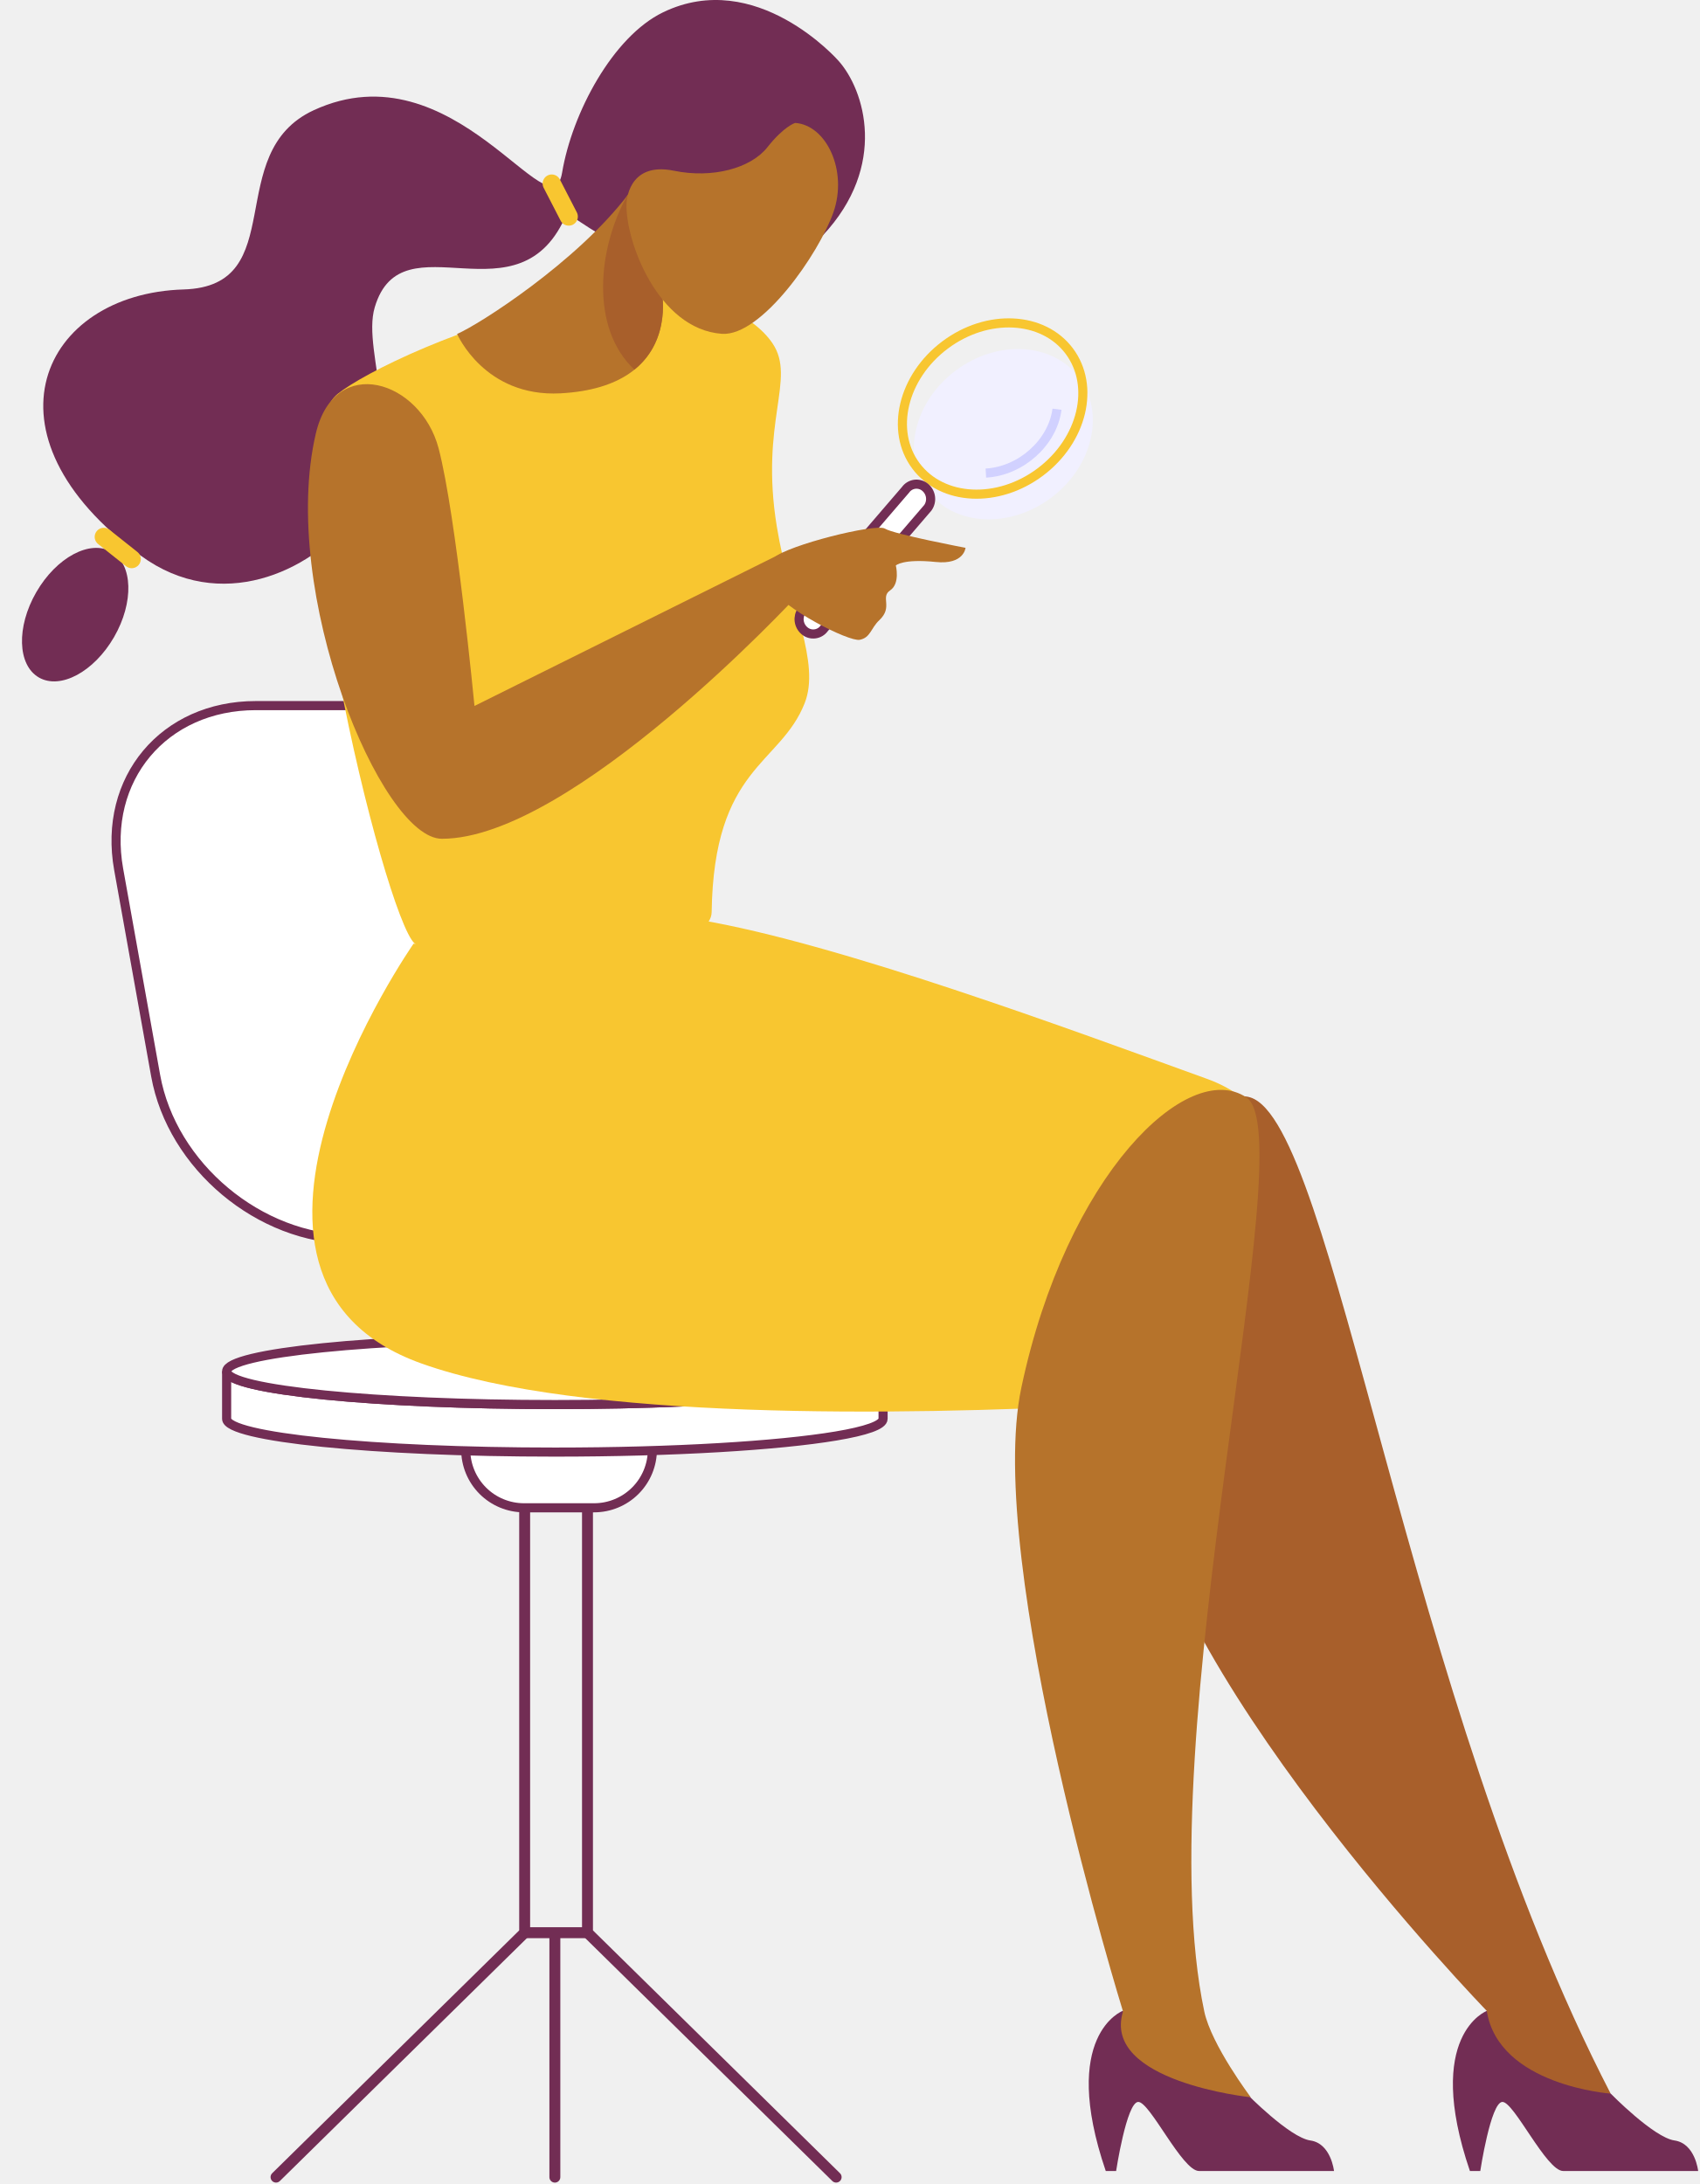
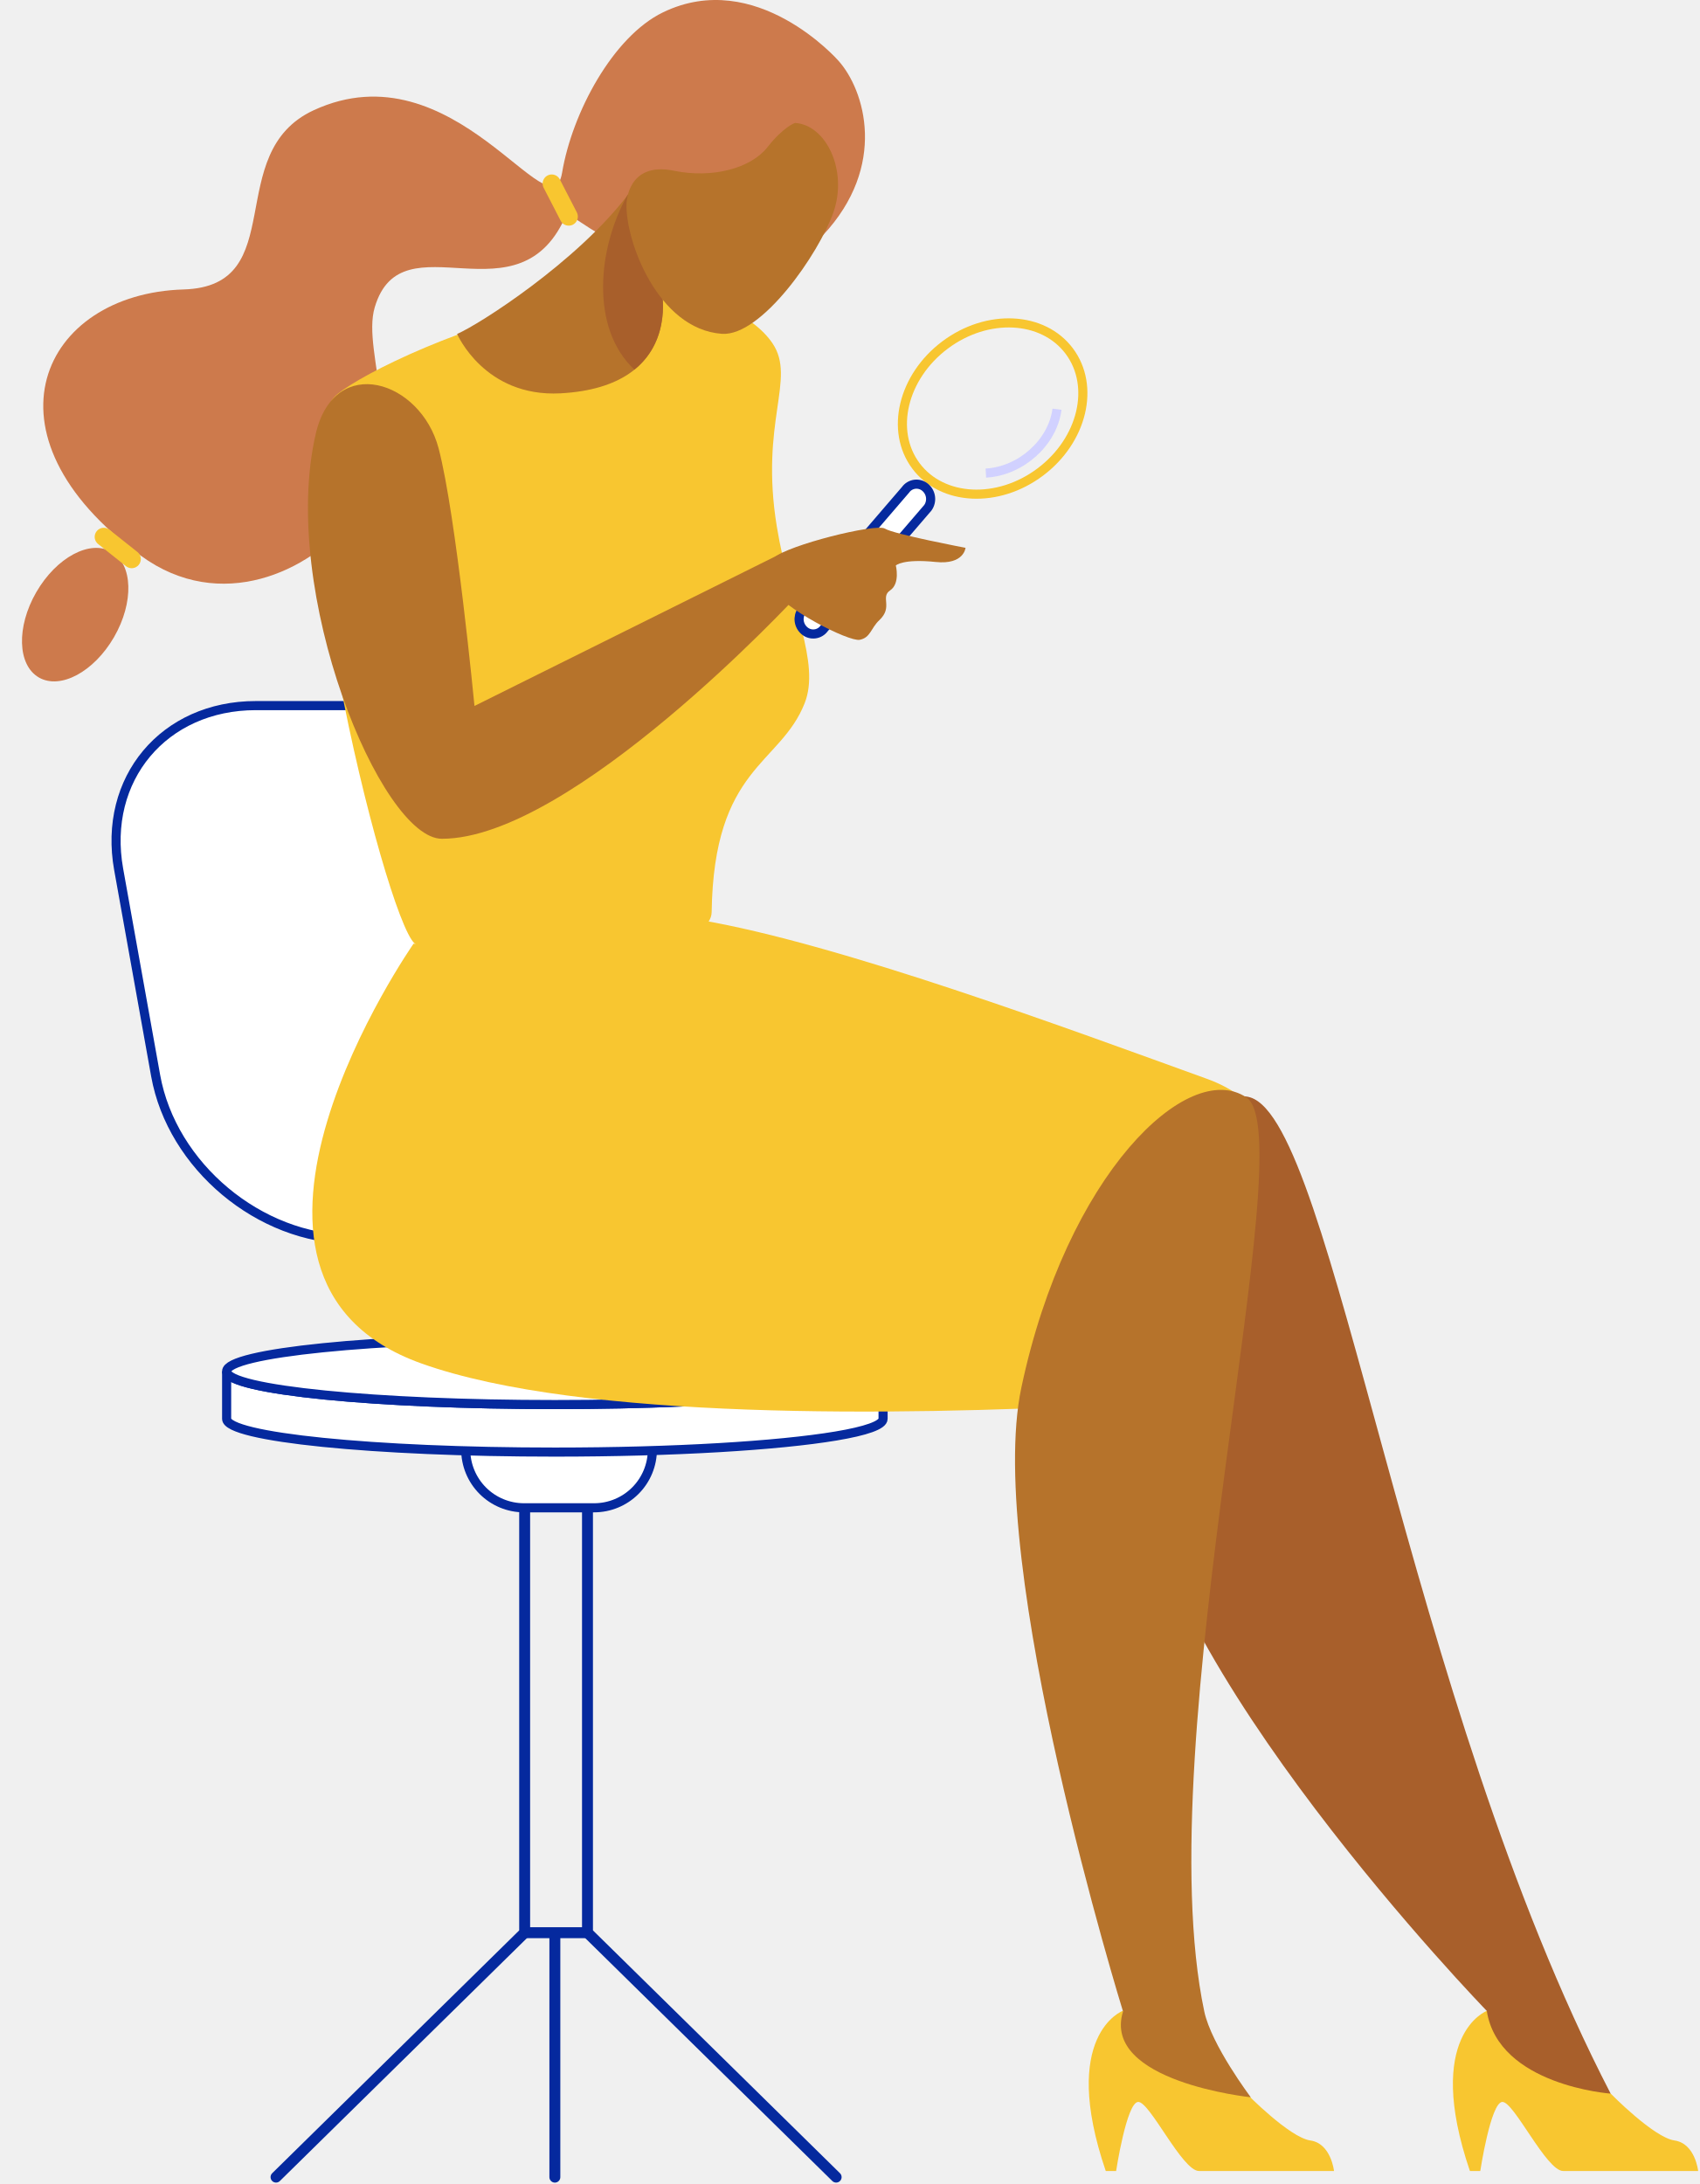
<svg xmlns="http://www.w3.org/2000/svg" width="933" height="1199" viewBox="0 0 933 1199" fill="none">
-   <path d="M288.041 827.799V1061.03L151.541 1195.22" stroke="#722D54" stroke-width="6" stroke-miterlimit="10" stroke-linecap="round" />
-   <path d="M322.531 827.799V1061.03L459.041 1195.22" stroke="#722D54" stroke-width="6" stroke-miterlimit="10" stroke-linecap="round" />
-   <path d="M304.62 1063.75V1195.23" stroke="#722D54" stroke-width="6" stroke-miterlimit="10" stroke-linecap="round" />
-   <path d="M255.65 795.769H358.16C358.16 804.256 354.789 812.396 348.788 818.397C342.787 824.398 334.647 827.769 326.16 827.769H287.68C279.193 827.769 271.054 824.398 265.053 818.397C259.052 812.396 255.68 804.256 255.68 795.769H255.65Z" fill="white" stroke="#722D54" stroke-width="5" stroke-miterlimit="10" />
-   <path d="M244.901 738.489H213.901L201.821 671.169H232.821L244.901 738.489Z" fill="white" stroke="#722D54" stroke-width="5" stroke-miterlimit="10" />
-   <path d="M484.81 752.829V778.919C484.81 782.369 475.36 785.609 458.93 788.359C427.37 793.649 370.07 797.189 304.61 797.189C205.1 797.189 124.42 789.009 124.42 778.919V752.829C124.42 757.939 145.14 762.559 178.53 765.879C211.03 769.109 255.53 771.099 304.61 771.099C353.69 771.099 398.2 769.099 430.7 765.879C441.54 764.799 451.04 763.589 458.93 762.269C475.36 759.519 484.81 756.279 484.81 752.829Z" fill="white" stroke="#722D54" stroke-width="5" stroke-miterlimit="10" />
-   <path d="M484.81 752.829C484.81 756.279 475.36 759.519 458.93 762.269C451.04 763.589 441.54 764.799 430.7 765.879C398.2 769.109 353.7 771.099 304.61 771.099C255.52 771.099 211.03 769.099 178.53 765.879C145.14 762.559 124.42 757.939 124.42 752.829C124.42 742.739 205.1 734.559 304.61 734.559C383.73 734.559 450.94 739.729 475.17 746.919C481.42 748.779 484.81 750.759 484.81 752.829Z" fill="white" stroke="#722D54" stroke-width="5" stroke-miterlimit="10" />
-   <path d="M250.07 680.379H192.99C142.5 680.379 94.361 640.139 85.451 590.509L65.141 477.239C56.24 427.609 89.951 387.369 140.44 387.369H197.55C248.04 387.369 296.18 427.609 305.08 477.239L325.4 590.509C334.3 640.139 300.59 680.379 250.07 680.379Z" fill="white" stroke="#722D54" stroke-width="5" stroke-miterlimit="10" />
-   <path d="M288.041 1061.03H322.541" stroke="#722D54" stroke-width="6" stroke-miterlimit="10" stroke-linecap="round" />
-   <path d="M192.661 285.029C226.301 242.079 198.091 194.449 205.731 168.709C220.661 118.349 285.541 179.299 311.281 116.959C311.281 116.959 349.351 143.629 353.281 138.389L451.751 129.209C487.511 91.059 474.751 49.289 460.181 33.209C460.181 33.209 415.181 -18.051 363.941 6.799C336.471 20.129 314.101 61.939 308.591 94.799C302.641 130.329 249.501 24.799 172.181 60.539C121.561 84.029 159.961 157.159 100.791 158.909C23.07 161.219 -13.839 238.369 77.27 305.029C121.071 337.119 170.341 313.539 192.661 285.029Z" fill="#722D54" />
+   <path d="M288.041 827.799V1061.03L151.541 1195.22" stroke="#05299E" stroke-width="6" stroke-miterlimit="10" stroke-linecap="round" />
+   <path d="M322.531 827.799V1061.03L459.041 1195.22" stroke="#05299E" stroke-width="6" stroke-miterlimit="10" stroke-linecap="round" />
+   <path d="M304.62 1063.75V1195.23" stroke="#05299E" stroke-width="6" stroke-miterlimit="10" stroke-linecap="round" />
+   <path d="M255.65 795.769H358.16C358.16 804.256 354.789 812.396 348.788 818.397C342.787 824.398 334.647 827.769 326.16 827.769H287.68C279.193 827.769 271.054 824.398 265.053 818.397C259.052 812.396 255.68 804.256 255.68 795.769H255.65Z" fill="white" stroke="#05299E" stroke-width="5" stroke-miterlimit="10" />
+   <path d="M244.901 738.489H213.901L201.821 671.169H232.821L244.901 738.489Z" fill="white" stroke="#05299E" stroke-width="5" stroke-miterlimit="10" />
+   <path d="M484.81 752.829V778.919C484.81 782.369 475.36 785.609 458.93 788.359C427.37 793.649 370.07 797.189 304.61 797.189C205.1 797.189 124.42 789.009 124.42 778.919V752.829C124.42 757.939 145.14 762.559 178.53 765.879C211.03 769.109 255.53 771.099 304.61 771.099C353.69 771.099 398.2 769.099 430.7 765.879C441.54 764.799 451.04 763.589 458.93 762.269C475.36 759.519 484.81 756.279 484.81 752.829Z" fill="white" stroke="#05299E" stroke-width="5" stroke-miterlimit="10" />
+   <path d="M484.81 752.829C484.81 756.279 475.36 759.519 458.93 762.269C451.04 763.589 441.54 764.799 430.7 765.879C398.2 769.109 353.7 771.099 304.61 771.099C255.52 771.099 211.03 769.099 178.53 765.879C145.14 762.559 124.42 757.939 124.42 752.829C124.42 742.739 205.1 734.559 304.61 734.559C383.73 734.559 450.94 739.729 475.17 746.919C481.42 748.779 484.81 750.759 484.81 752.829Z" fill="white" stroke="#05299E" stroke-width="5" stroke-miterlimit="10" />
+   <path d="M250.07 680.379H192.99C142.5 680.379 94.361 640.139 85.451 590.509L65.141 477.239C56.24 427.609 89.951 387.369 140.44 387.369H197.55C248.04 387.369 296.18 427.609 305.08 477.239L325.4 590.509C334.3 640.139 300.59 680.379 250.07 680.379Z" fill="white" stroke="#05299E" stroke-width="5" stroke-miterlimit="10" />
+   <path d="M288.041 1061.03H322.541" stroke="#05299E" stroke-width="6" stroke-miterlimit="10" stroke-linecap="round" />
+   <path d="M192.661 285.029C226.301 242.079 198.091 194.449 205.731 168.709C220.661 118.349 285.541 179.299 311.281 116.959C311.281 116.959 349.351 143.629 353.281 138.389L451.751 129.209C487.511 91.059 474.751 49.289 460.181 33.209C460.181 33.209 415.181 -18.051 363.941 6.799C336.471 20.129 314.101 61.939 308.591 94.799C302.641 130.329 249.501 24.799 172.181 60.539C121.561 84.029 159.961 157.159 100.791 158.909C23.07 161.219 -13.839 238.369 77.27 305.029C121.071 337.119 170.341 313.539 192.661 285.029Z" fill="#CD7A4C" />
  <path d="M302.901 100.779L312.241 118.889" stroke="#F8C630" stroke-width="10" stroke-linecap="round" stroke-linejoin="round" />
-   <path d="M62.615 349.756C73.617 330.701 72.977 309.736 61.188 302.929C49.398 296.122 30.922 306.051 19.92 325.106C8.918 344.162 9.558 365.127 21.348 371.934C33.137 378.741 51.614 368.812 62.615 349.756Z" fill="#722D54" />
+   <path d="M62.615 349.756C73.617 330.701 72.977 309.736 61.188 302.929C49.398 296.122 30.922 306.051 19.92 325.106C8.918 344.162 9.558 365.127 21.348 371.934C33.137 378.741 51.614 368.812 62.615 349.756Z" fill="#CD7A4C" />
  <path d="M56.98 294.749L72.3 306.929" stroke="#F8C630" stroke-width="10" stroke-linecap="round" stroke-linejoin="round" />
-   <path d="M227.071 518.029C227.071 518.029 99.151 701.289 231.341 748.529C319.261 779.949 495.831 776.969 604.251 771.439C630.274 770.113 655.073 759.981 674.581 742.707C694.088 725.432 707.146 702.041 711.611 676.369V676.369C714.663 658.874 711.452 640.863 702.541 625.501C693.631 610.138 679.592 598.408 662.891 592.369C587.661 565.189 460.741 517.969 384.141 505.029C384.141 505.029 321.071 538.079 227.071 518.029Z" fill="#F8C630" />
-   <path d="M816.251 1103.97C816.251 1103.97 781.491 1117.15 806.981 1191.86H812.671C812.671 1191.86 818.401 1154.26 824.761 1153.94C831.121 1153.62 848.941 1191.86 858.171 1191.86H932.29C932.29 1191.86 930.7 1176.73 919.29 1175.1C907.88 1173.47 884.29 1149.38 884.29 1149.38L816.251 1103.97Z" fill="#722D54" />
+   <path d="M227.071 518.029C227.071 518.029 99.151 701.289 231.341 748.529C319.261 779.949 495.831 776.969 604.251 771.439C630.274 770.113 655.073 759.981 674.581 742.707C694.088 725.432 707.146 702.041 711.611 676.369C714.663 658.874 711.452 640.863 702.541 625.501C693.631 610.138 679.592 598.408 662.891 592.369C587.661 565.189 460.741 517.969 384.141 505.029C384.141 505.029 321.071 538.079 227.071 518.029Z" fill="#F8C630" />
+   <path d="M816.251 1103.97C816.251 1103.97 781.491 1117.15 806.981 1191.86H812.671C812.671 1191.86 818.401 1154.26 824.761 1153.94C831.121 1153.62 848.941 1191.86 858.171 1191.86H932.29C932.29 1191.86 930.701 1176.73 919.29 1175.1C907.88 1173.47 884.29 1149.38 884.29 1149.38L816.251 1103.97Z" fill="#F8C630" />
  <path d="M686.411 602.459C732.501 616.899 771.611 931.749 884.251 1149.38C884.251 1149.38 822.691 1144.99 816.251 1103.97C816.251 1103.97 629.381 911.339 624.391 796.349C619.401 681.359 658.071 593.589 686.411 602.459Z" fill="#A85F2B" />
-   <path d="M616.33 1103.97C616.33 1103.97 581.57 1117.15 607.06 1191.86H612.75C612.75 1191.86 618.48 1154.26 624.84 1153.94C631.2 1153.62 649.02 1191.86 658.25 1191.86H732.37C732.37 1191.86 730.78 1176.73 719.37 1175.1C707.96 1173.47 684.37 1149.38 684.37 1149.38L616.33 1103.97Z" fill="#722D54" />
+   <path d="M616.33 1103.97C616.33 1103.97 581.57 1117.15 607.06 1191.86H612.75C612.75 1191.86 618.48 1154.26 624.84 1153.94C631.2 1153.62 649.02 1191.86 658.25 1191.86H732.37C732.37 1191.86 730.78 1176.73 719.37 1175.1C707.96 1173.47 684.37 1149.38 684.37 1149.38L616.33 1103.97Z" fill="#F8C630" />
  <path d="M616.54 1104.27C616.54 1104.27 540.34 858.269 560.71 761.869C585.52 644.489 652.28 581.029 684.25 602.459C716.22 623.889 629.42 954.609 661.15 1104.27C665.07 1122.74 686.69 1151.39 686.69 1151.39C686.69 1151.39 604.61 1142.85 616.54 1104.27Z" fill="#B6732B" />
  <path d="M185.361 216.269C199.361 204.929 255.101 176.869 319.021 164.529C382.941 152.189 414.391 173.949 424.141 188.529C437.281 208.139 416.971 231.429 426.511 289.299C433.671 332.759 450.571 363.679 441.761 386.039C428.321 420.129 391.861 420.719 390.701 500.739C390.261 530.619 244.401 532.349 227.701 518.019C211.001 503.689 148.161 246.389 185.361 216.269Z" fill="#F8C630" />
  <path d="M173.381 238.029C153.081 324.919 209.161 460.479 242.601 460.479C313.861 460.509 436.741 328.029 436.741 328.029L429.941 303.329L260.491 387.559C260.491 387.559 250.401 282.659 240.801 246.159C230.991 208.839 183.731 193.779 173.381 238.029Z" fill="#B6732B" />
-   <path d="M576.904 273.387C599.894 256.287 606.869 226.744 592.483 207.401C578.096 188.057 547.795 186.238 524.804 203.337C501.814 220.436 494.839 249.979 509.225 269.323C523.612 288.667 553.913 290.486 576.904 273.387Z" fill="#F1F0FF" />
  <path d="M571.103 259.145C594.334 241.722 601.46 211.988 587.019 192.733C572.578 173.479 542.038 171.994 518.807 189.417C495.575 206.841 488.45 236.575 502.891 255.829C517.332 275.084 547.871 276.569 571.103 259.145Z" stroke="#F8C630" stroke-width="5" stroke-linejoin="round" />
  <path d="M580.29 224.669C577.94 242.989 560.45 258.669 541.24 259.719" stroke="#D1D1FF" stroke-width="5" stroke-linejoin="round" />
-   <path d="M497.141 268.899L440.231 335.089C439.012 336.81 438.491 338.929 438.773 341.019C439.055 343.109 440.119 345.013 441.751 346.349V346.349C442.532 346.998 443.438 347.478 444.414 347.76C445.389 348.042 446.412 348.121 447.418 347.99C448.425 347.86 449.394 347.524 450.265 347.002C451.136 346.481 451.89 345.785 452.481 344.959L509.391 278.759C510.61 277.039 511.13 274.92 510.848 272.83C510.566 270.74 509.502 268.835 507.871 267.499V267.499C507.089 266.85 506.182 266.37 505.207 266.087C504.231 265.805 503.207 265.727 502.2 265.858C501.193 265.99 500.224 266.328 499.353 266.851C498.482 267.374 497.729 268.072 497.141 268.899V268.899Z" fill="white" stroke="#722D54" stroke-width="5" stroke-miterlimit="10" />
+   <path d="M497.141 268.899L440.231 335.089C439.012 336.81 438.491 338.929 438.773 341.019C439.055 343.109 440.119 345.013 441.751 346.349C442.532 346.998 443.438 347.478 444.414 347.76C445.389 348.042 446.412 348.121 447.418 347.99C448.425 347.86 449.394 347.524 450.265 347.002C451.136 346.481 451.89 345.785 452.481 344.959L509.391 278.759C510.61 277.039 511.13 274.92 510.848 272.83C510.566 270.74 509.502 268.835 507.871 267.499C507.089 266.85 506.182 266.37 505.207 266.087C504.231 265.805 503.207 265.727 502.2 265.858C501.193 265.99 500.224 266.328 499.353 266.851C498.482 267.374 497.729 268.072 497.141 268.899Z" fill="white" stroke="#05299E" stroke-width="5" stroke-miterlimit="10" />
  <path d="M424.911 306.219C432.331 299.309 480.911 287.139 485.851 290.219C490.791 293.299 530.071 300.749 530.071 300.749C530.071 300.749 529.291 310.139 513.721 308.519C495.641 306.639 491.811 310.439 491.811 310.439C491.811 310.439 494.311 320.329 488.701 324.099C483.091 327.869 490.511 333.199 482.701 340.519C478.121 344.799 477.931 350.119 471.961 351.249C465.991 352.379 429.451 333.889 423.411 322.579C418.251 313.029 420.501 310.319 424.911 306.219Z" fill="#B6732B" />
  <path d="M250.951 183.329C262.621 178.439 316.951 143.739 345.091 106.439L363.141 158.939C363.141 158.939 375.141 212.279 307.701 215.939C265.911 218.149 250.951 183.329 250.951 183.329Z" fill="#B6732B" />
  <path d="M348.301 202.919C323.811 180.119 328.191 135.919 344.401 107.339C344.641 107.039 344.871 106.739 345.091 106.439L363.151 158.939C363.151 158.939 369.241 186.029 348.301 202.919Z" fill="#A85F2B" />
  <path d="M436.52 67.489C453.66 68.609 465.52 93.679 457.57 116.489C449.62 139.299 417.95 184.829 396.29 183.259C361.21 180.729 343.2 132.079 343.97 111.739C343.97 111.739 344.26 88.419 370.03 93.739C391.22 98.089 412.21 92.359 421.3 80.839C430.39 69.319 436.52 67.489 436.52 67.489Z" fill="#B6732B" />
</svg>
